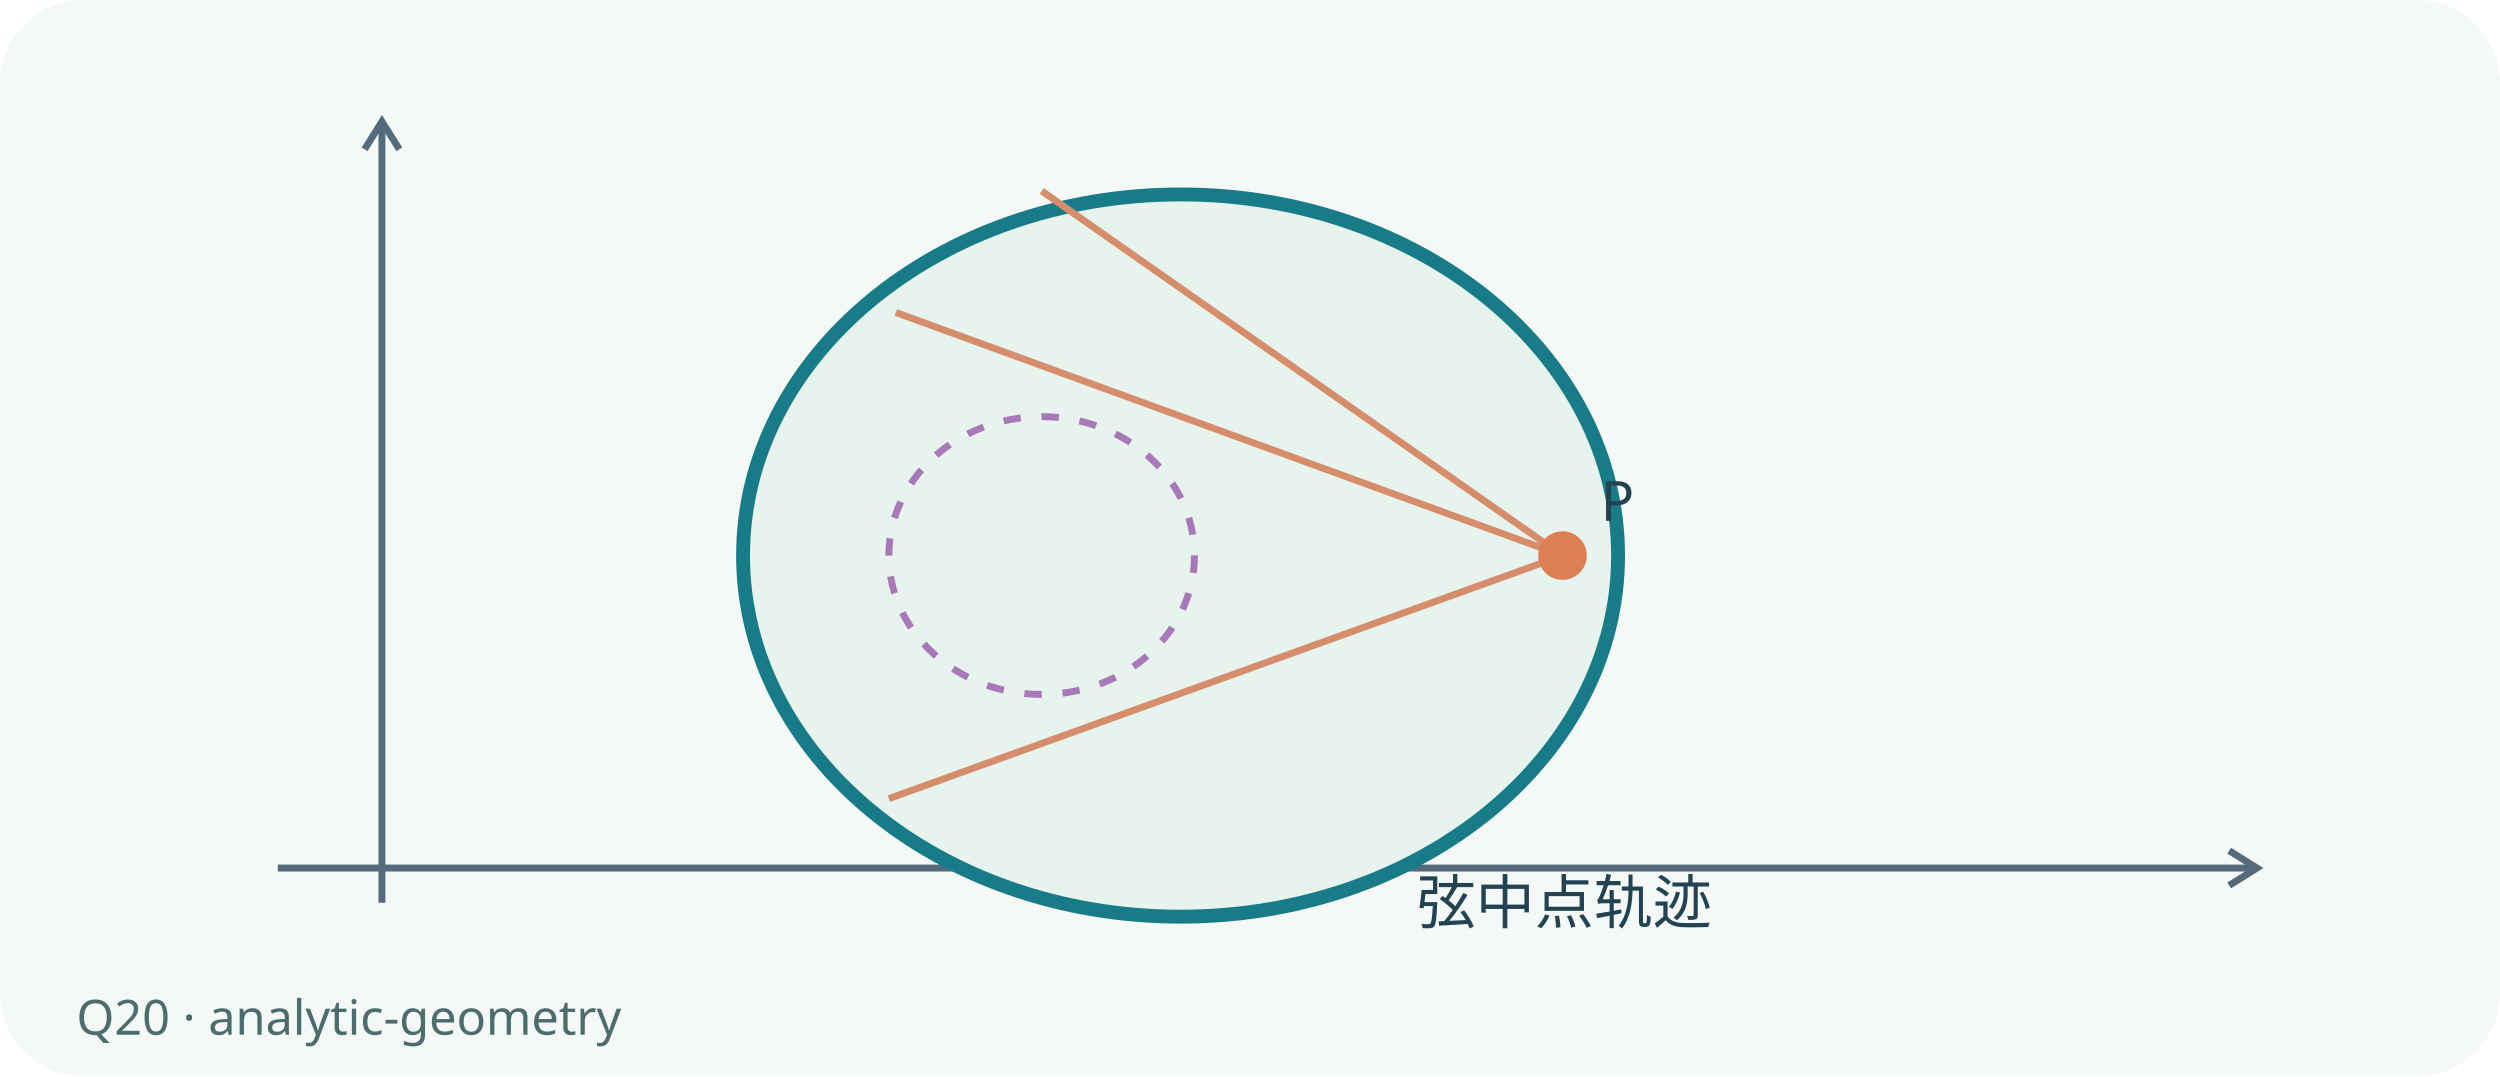
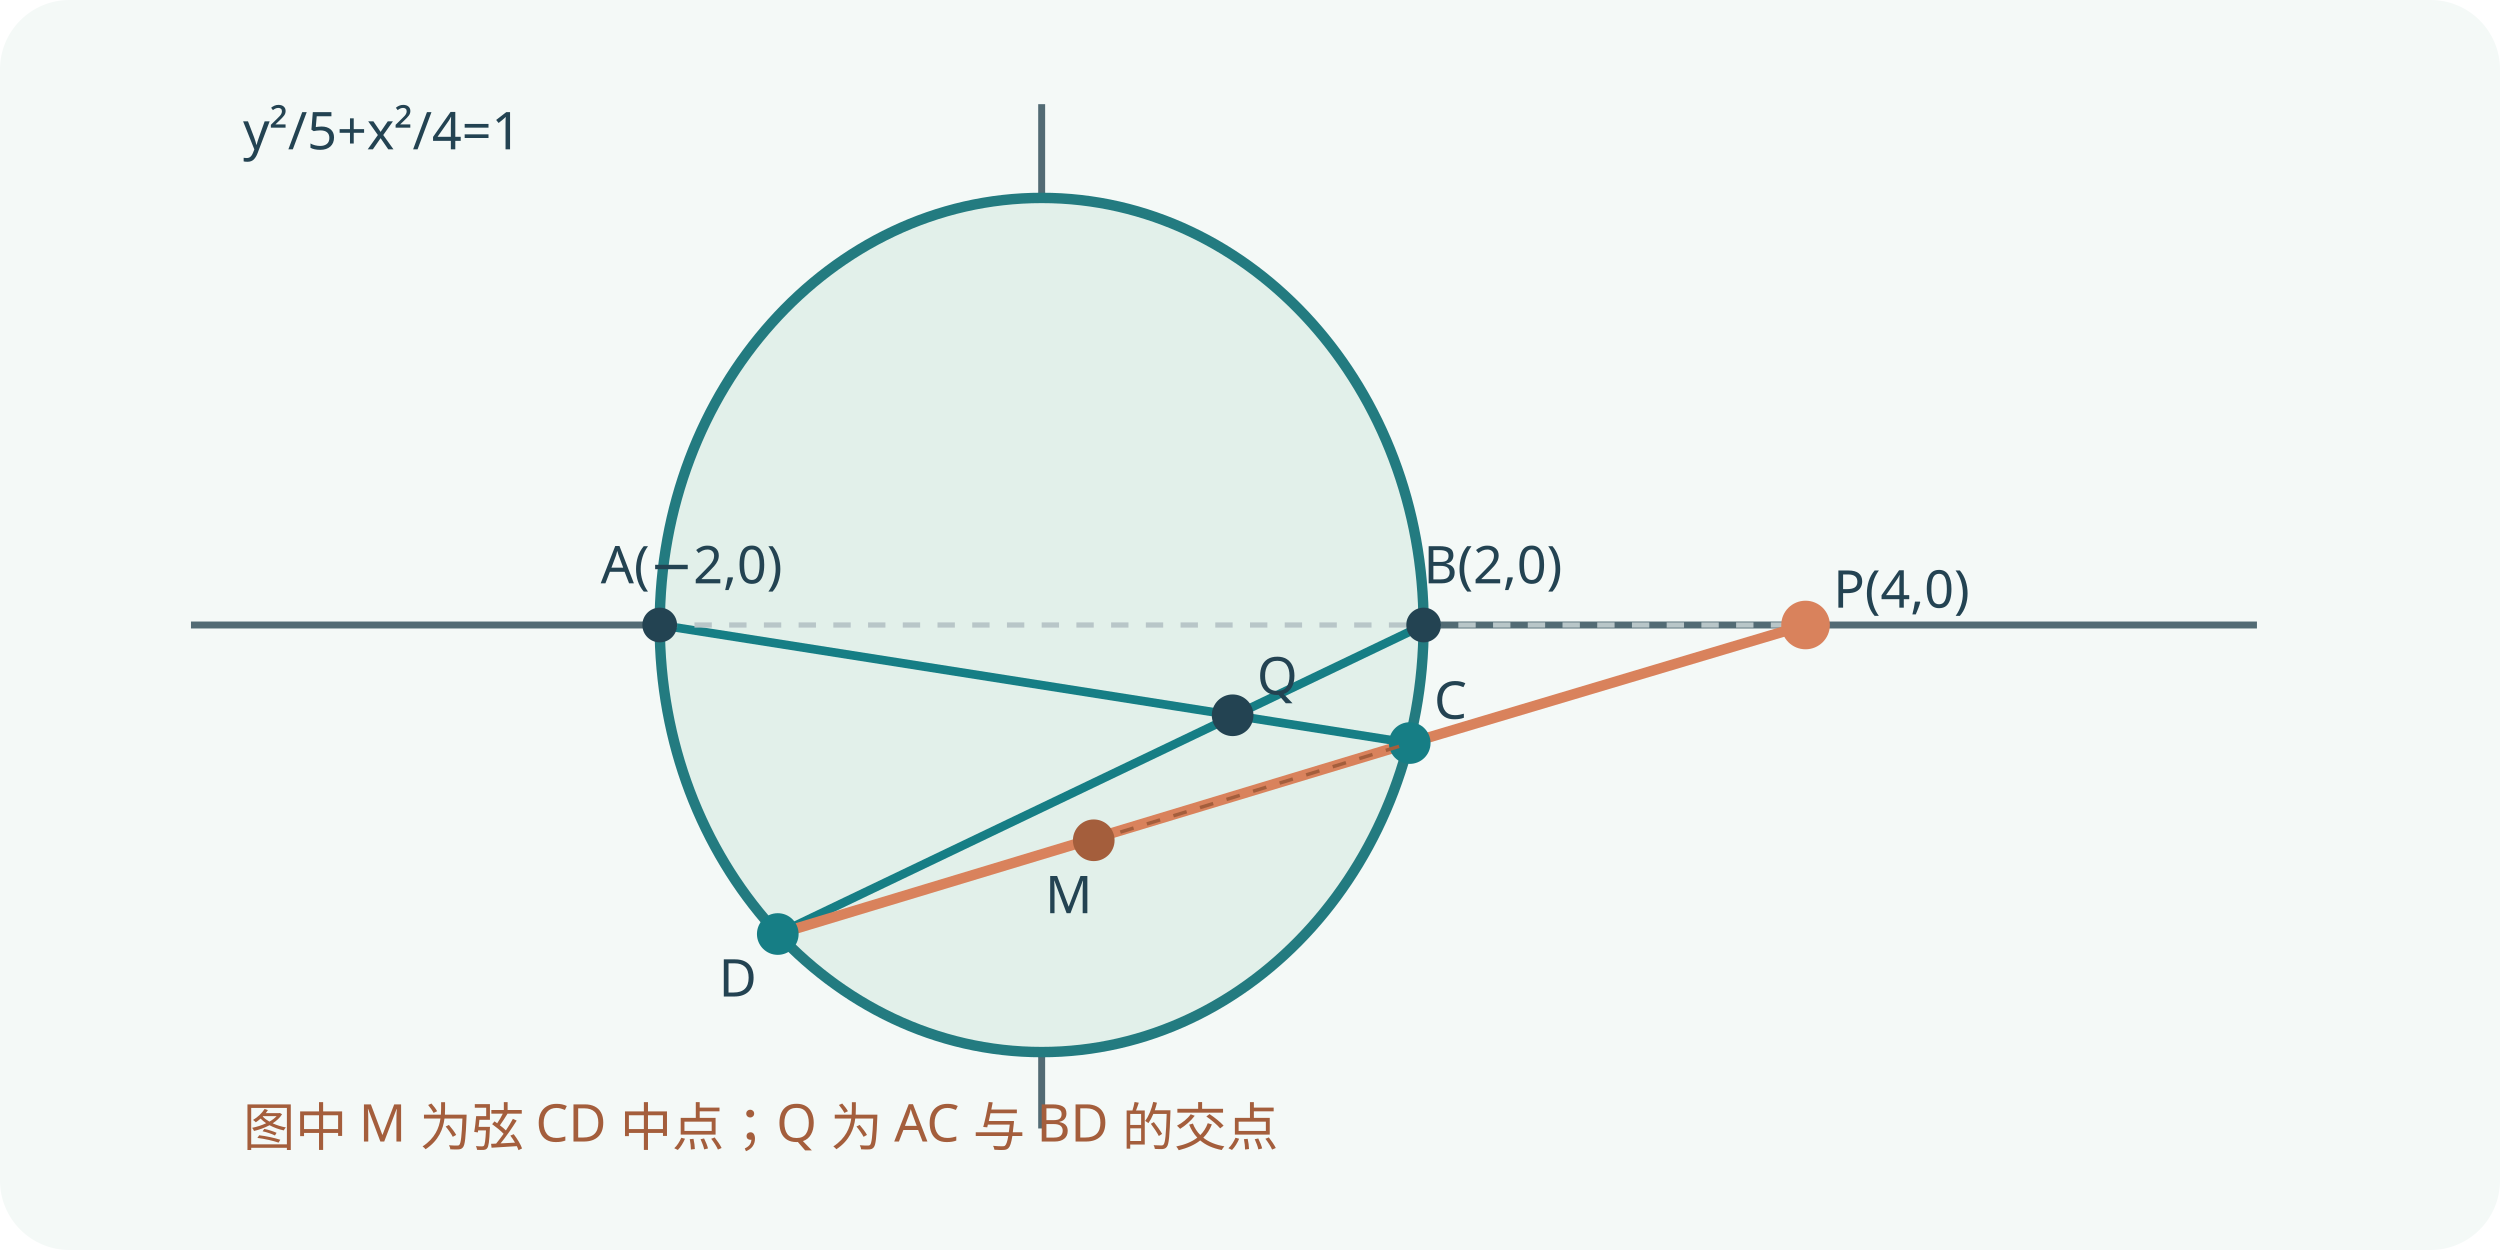
- <svg xmlns="http://www.w3.org/2000/svg" viewBox="0 0 720 310" role="img" aria-label="所有经过 P 的弦中点画出一条椭圆弧，AC 与 BD 的交点横坐标固定">
-   <rect x="0" y="0" width="720" height="310" rx="24" fill="#f4f9f7" />
-   <path d="M80 250H650M110 260V35" stroke="#536b7b" stroke-width="2" />
-   <path d="m642 245 8 5-8 5 M105 43l5-8 5 8" fill="none" stroke="#536b7b" stroke-width="2" />
-   <ellipse cx="340" cy="160" rx="126" ry="104" fill="#e7f3ed" stroke="#187c88" stroke-width="4" />
-   <path d="M450 160L256 230M450 160L258 90M450 160L300 55" stroke="#d58d6b" stroke-width="2" fill="none" />
-   <ellipse cx="300" cy="160" rx="44" ry="40" stroke="#a978b8" stroke-width="2" stroke-dasharray="5 6" fill="none" />
-   <circle cx="450" cy="160" r="7" fill="#dc8053" />
-   <text x="461" y="150" fill="#234352" font-size="16" font-family="system-ui, sans-serif">P</text>
-   <text x="408" y="266" fill="#234352" font-size="17" font-family="system-ui, sans-serif">弦中点轨迹</text>
-   <text x="22" y="298" fill="#4d6c6e" font-size="14" font-family="system-ui,sans-serif">Q20 · analytic-geometry</text>
+ <svg xmlns="http://www.w3.org/2000/svg" viewBox="0 0 720 360" role="img" aria-labelledby="q20t q20d">
+   <rect width="720" height="360" rx="20" fill="#f4f9f7" />
+   <path d="M55 180H650M300 30V325" stroke="#526b74" stroke-width="2" />
+   <ellipse cx="300" cy="180" rx="110" ry="123" fill="#e2f0ea" stroke="#237b80" stroke-width="3" />
+   <path d="M190 180L406 214M410 180L224 269" stroke="#167e85" stroke-width="2.5" />
+   <path d="M190 180L520 180" stroke="#b8c6c8" stroke-width="1.5" stroke-dasharray="5 5" />
+   <path d="M224 269L406 214L520 180" stroke="#d9825c" stroke-width="3" />
+   <circle cx="190" cy="180" r="5" fill="#234352" />
+   <circle cx="410" cy="180" r="5" fill="#234352" />
+   <circle cx="520" cy="180" r="7" fill="#d9825c" />
+   <circle cx="406" cy="214" r="6" fill="#167e85" />
+   <circle cx="224" cy="269" r="6" fill="#167e85" />
+   <circle cx="315" cy="242" r="6" fill="#a45e3c" />
+   <circle cx="355" cy="206" r="6" fill="#234352" />
+   <path d="M315 242L406 214" stroke="#a45e3c" stroke-dasharray="4 4" />
+   <g fill="#234352" font-family="system-ui,sans-serif" font-size="15">
+     <text x="173" y="168">A(−2,0)</text>
+     <text x="410" y="168">B(2,0)</text>
+     <text x="528" y="175">P(4,0)</text>
+     <text x="413" y="207">C</text>
+     <text x="207" y="287">D</text>
+     <text x="301" y="263">M</text>
+     <text x="362" y="200">Q</text>
+     <text x="70" y="43">y²/5+x²/4=1</text>
+     <text x="70" y="330" fill="#a45e3c">图中 M 为弦 CD 中点；Q 为 AC 与 BD 的交点</text>
+   </g>
</svg>
